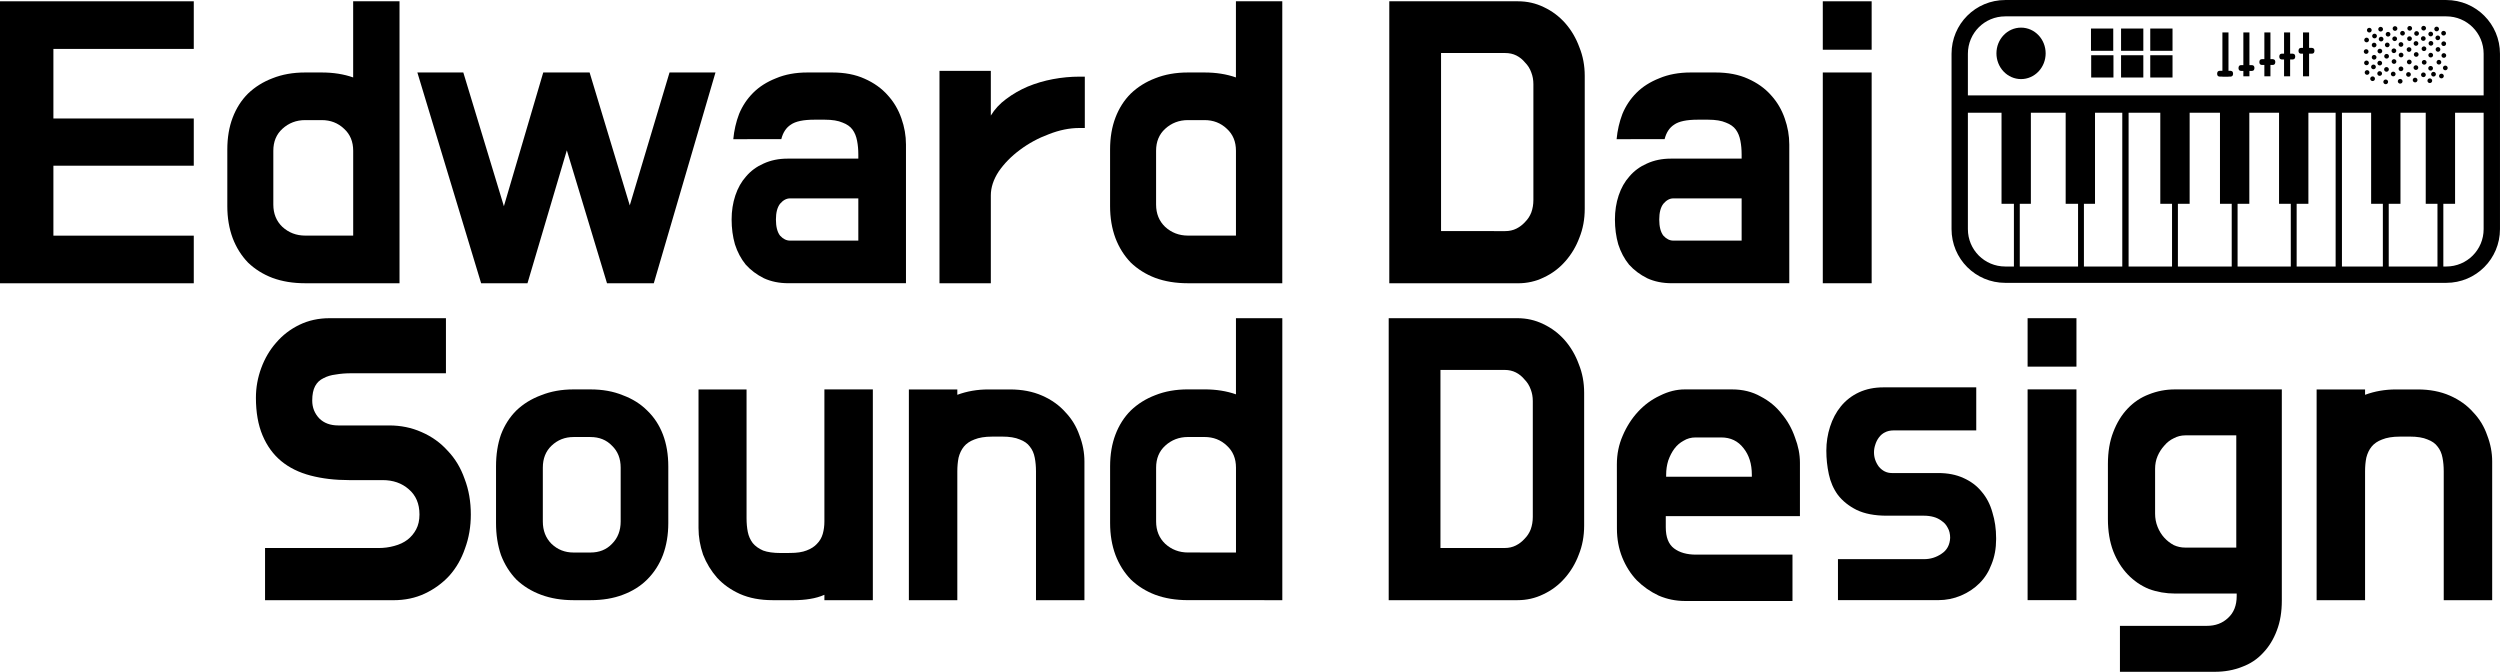
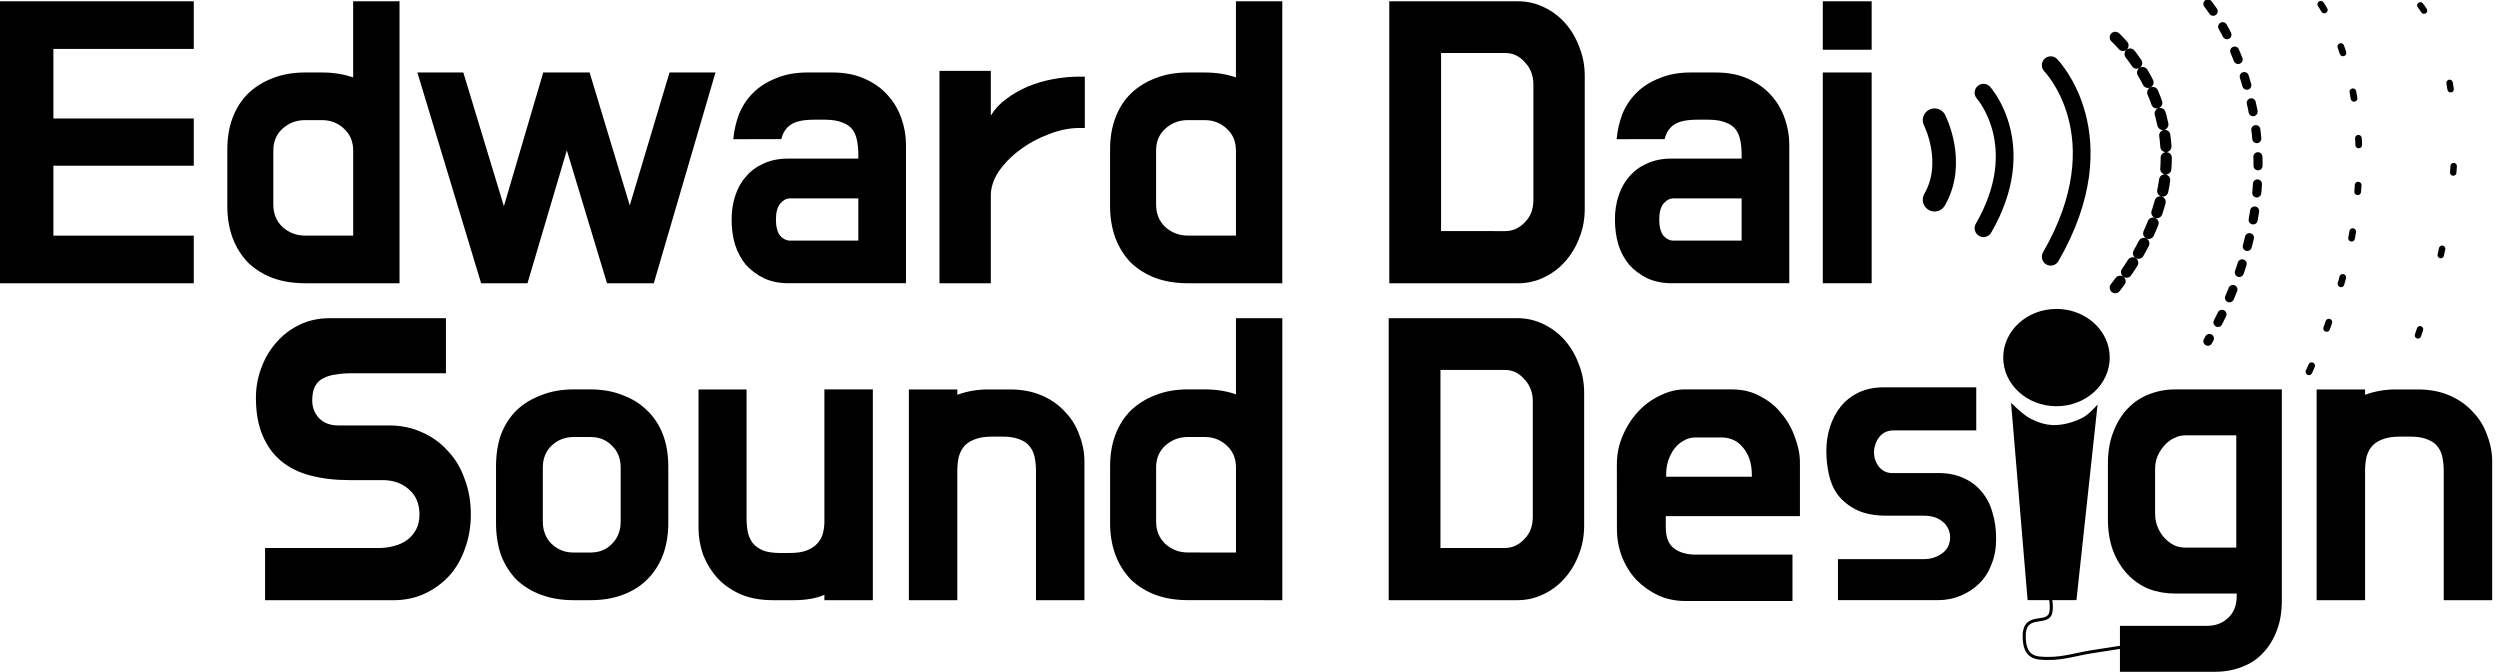
<svg xmlns="http://www.w3.org/2000/svg" width="85.201mm" height="22.895mm" viewBox="0 0 85.201 22.895" version="1.1" id="svg1">
  <defs id="defs1" />
  <g id="layer1" transform="translate(-63.30115,-85.53084)">
    <g id="g24" transform="translate(-1.731333)">
      <path style="font-size:14.111px;line-height:0.9;font-family:'Do Hyeon';-inkscape-font-specification:'Do Hyeon, Normal';stroke-width:0.2;stroke-linecap:square;stroke-linejoin:round" d="m 128.819,87.226 h -1.665 v -1.651 h 1.665 z" id="path24" />
      <path style="font-size:14.111px;line-height:0.9;font-family:'Do Hyeon';-inkscape-font-specification:'Do Hyeon, Normal';stroke-width:0.2;stroke-linecap:square;stroke-linejoin:round" d="m 128.819,95.184 h -1.665 v -7.183 h 1.665 z" id="path23" />
      <path style="font-size:14.111px;line-height:0.9;font-family:'Do Hyeon';-inkscape-font-specification:'Do Hyeon, Normal';stroke-width:0.2;stroke-linecap:square;stroke-linejoin:round" d="m 120.127,90.274 q 0.042,-0.452 0.198,-0.861 0.169,-0.409 0.48,-0.72 0.31,-0.31 0.776,-0.494 0.466,-0.198 1.072,-0.198 h 0.847 q 0.635,0 1.101,0.212 0.48,0.212 0.79,0.564 0.31,0.339 0.466,0.79 0.155,0.437 0.155,0.889 v 4.727 h -4.008 q -0.466,0 -0.833,-0.169 -0.367,-0.183 -0.621,-0.466 -0.24,-0.296 -0.367,-0.691 -0.113,-0.395 -0.113,-0.847 0,-0.437 0.127,-0.818 0.127,-0.381 0.367,-0.649 0.24,-0.282 0.593,-0.437 0.367,-0.169 0.818,-0.169 h 2.413 v -0.141 q 0,-0.254 -0.042,-0.466 -0.042,-0.226 -0.155,-0.381 -0.113,-0.155 -0.339,-0.24 -0.226,-0.099 -0.607,-0.099 h -0.353 q -0.564,0 -0.804,0.169 -0.24,0.155 -0.325,0.494 z m 1.453,2.738 q 0,0.367 0.141,0.55 0.155,0.169 0.339,0.169 h 2.328 v -1.439 h -2.328 q -0.183,0 -0.339,0.183 -0.141,0.183 -0.141,0.536 z" id="path22" />
      <path style="font-size:14.111px;line-height:0.9;font-family:'Do Hyeon';-inkscape-font-specification:'Do Hyeon, Normal';stroke-width:0.2;stroke-linecap:square;stroke-linejoin:round" d="m 112.38,85.575 h 4.389 q 0.466,0 0.875,0.198 0.423,0.198 0.734,0.55 0.31,0.353 0.48,0.818 0.183,0.452 0.183,0.974 v 4.53 q 0,0.536 -0.183,0.988 -0.169,0.452 -0.48,0.804 -0.31,0.353 -0.734,0.55 -0.409,0.198 -0.875,0.198 h -4.389 z m 3.951,7.832 q 0.212,0 0.381,-0.085 0.169,-0.085 0.296,-0.226 0.141,-0.141 0.212,-0.325 0.071,-0.198 0.071,-0.423 v -3.951 q 0,-0.212 -0.071,-0.395 -0.07,-0.198 -0.212,-0.339 -0.127,-0.155 -0.296,-0.24 -0.169,-0.085 -0.381,-0.085 h -2.187 v 6.068 z" id="path21" />
    </g>
    <path style="font-size:14.111px;line-height:0.9;font-family:'Do Hyeon';-inkscape-font-specification:'Do Hyeon, Normal';stroke-width:0.2;stroke-linecap:square;stroke-linejoin:round" d="m 103.786,95.184 q -0.621,0 -1.115,-0.183 -0.48,-0.183 -0.833,-0.522 -0.339,-0.353 -0.522,-0.833 -0.183,-0.494 -0.183,-1.087 v -1.933 q 0,-0.607 0.183,-1.087 0.183,-0.48 0.522,-0.818 0.353,-0.339 0.833,-0.522 0.494,-0.198 1.115,-0.198 h 0.564 q 0.593,0 1.072,0.169 v -2.596 h 1.58 v 9.61 z m 1.637,-1.623 v -2.893 q 0,-0.466 -0.31,-0.748 -0.31,-0.296 -0.762,-0.296 h -0.564 q -0.452,0 -0.776,0.296 -0.31,0.282 -0.31,0.748 v 1.834 q 0,0.466 0.31,0.762 0.325,0.296 0.776,0.296 z" id="path20" />
    <path style="font-size:14.111px;line-height:0.9;font-family:'Do Hyeon';-inkscape-font-specification:'Do Hyeon, Normal';stroke-width:0.2;stroke-linecap:square;stroke-linejoin:round" d="m 97.069,89.469 q 0.198,-0.325 0.522,-0.564 0.339,-0.254 0.734,-0.423 0.409,-0.169 0.861,-0.254 0.452,-0.085 0.903,-0.085 h 0.183 v 1.75 h -0.183 q -0.508,0 -1.044,0.212 -0.536,0.198 -0.988,0.536 -0.437,0.325 -0.72,0.734 -0.268,0.409 -0.268,0.818 v 2.992 h -1.75 v -7.239 h 1.75 z" id="path19" />
    <path style="font-size:14.111px;line-height:0.9;font-family:'Do Hyeon';-inkscape-font-specification:'Do Hyeon, Normal';stroke-width:0.2;stroke-linecap:square;stroke-linejoin:round" d="m 88.292,90.274 q 0.042,-0.452 0.198,-0.861 0.169,-0.409 0.48,-0.72 0.31,-0.31 0.776,-0.494 0.466,-0.198 1.072,-0.198 h 0.847 q 0.635,0 1.101,0.212 0.48,0.212 0.79,0.564 0.31,0.339 0.466,0.79 0.155,0.437 0.155,0.889 v 4.727 H 90.169 q -0.466,0 -0.833,-0.169 -0.367,-0.183 -0.621,-0.466 -0.24,-0.296 -0.367,-0.691 -0.113,-0.395 -0.113,-0.847 0,-0.437 0.127,-0.818 0.127,-0.381 0.367,-0.649 0.24,-0.282 0.593,-0.437 0.367,-0.169 0.818,-0.169 h 2.413 v -0.141 q 0,-0.254 -0.042,-0.466 -0.042,-0.226 -0.155,-0.381 -0.113,-0.155 -0.339,-0.24 -0.226,-0.099 -0.607,-0.099 h -0.353 q -0.564,0 -0.804,0.169 -0.24,0.155 -0.325,0.494 z m 1.453,2.738 q 0,0.367 0.141,0.55 0.155,0.169 0.339,0.169 h 2.328 v -1.439 h -2.328 q -0.183,0 -0.339,0.183 -0.141,0.183 -0.141,0.536 z" id="path18" />
    <path style="font-size:14.111px;line-height:0.9;font-family:'Do Hyeon';-inkscape-font-specification:'Do Hyeon, Normal';stroke-width:0.2;stroke-linecap:square;stroke-linejoin:round" d="m 85.583,95.184 h -1.595 l -1.369,-4.53 -1.341,4.53 H 79.698 l -2.173,-7.183 h 1.566 l 1.383,4.558 1.341,-4.558 h 1.58 l 1.369,4.53 1.355,-4.53 h 1.566 z" id="path17" />
    <path style="font-size:14.111px;line-height:0.9;font-family:'Do Hyeon';-inkscape-font-specification:'Do Hyeon, Normal';stroke-width:0.2;stroke-linecap:square;stroke-linejoin:round" d="m 73.701,95.184 q -0.621,0 -1.115,-0.183 -0.48,-0.183 -0.833,-0.522 -0.339,-0.353 -0.522,-0.833 -0.183,-0.494 -0.183,-1.087 v -1.933 q 0,-0.607 0.183,-1.087 0.183,-0.48 0.522,-0.818 0.353,-0.339 0.833,-0.522 0.494,-0.198 1.115,-0.198 h 0.564 q 0.593,0 1.072,0.169 v -2.596 h 1.58 v 9.61 z m 1.637,-1.623 v -2.893 q 0,-0.466 -0.31,-0.748 -0.31,-0.296 -0.762,-0.296 h -0.564 q -0.452,0 -0.776,0.296 -0.31,0.282 -0.31,0.748 v 1.834 q 0,0.466 0.31,0.762 0.325,0.296 0.776,0.296 z" id="path16" />
    <path style="font-size:14.111px;line-height:0.9;font-family:'Do Hyeon';-inkscape-font-specification:'Do Hyeon, Normal';stroke-width:0.2;stroke-linecap:square;stroke-linejoin:round" d="m 65.121,93.562 h 4.784 v 1.623 h -6.604 v -9.61 h 6.604 v 1.623 H 65.121 v 2.371 h 4.784 v 1.609 H 65.121 Z" id="text1" />
    <g id="g35" transform="translate(-1.751437)">
      <path style="font-size:14.111px;line-height:0.9;font-family:'Do Hyeon';-inkscape-font-specification:'Do Hyeon, Normal';stroke-width:0.2;stroke-linecap:square;stroke-linejoin:round" d="m 146.84,100.411 q -0.367,0 -0.607,0.099 -0.226,0.085 -0.353,0.24 -0.127,0.155 -0.183,0.381 -0.042,0.212 -0.042,0.466 v 4.389 h -1.651 v -7.183 h 1.651 v 0.183 q 0.494,-0.183 1.058,-0.183 h 0.734 q 0.621,0 1.101,0.212 0.48,0.212 0.79,0.564 0.325,0.339 0.48,0.79 0.169,0.437 0.169,0.889 v 4.727 h -1.651 v -4.389 q 0,-0.254 -0.042,-0.466 -0.042,-0.226 -0.169,-0.381 -0.113,-0.155 -0.339,-0.24 -0.226,-0.099 -0.607,-0.099 z" id="path35" />
      <path style="font-size:14.111px;line-height:0.9;font-family:'Do Hyeon';-inkscape-font-specification:'Do Hyeon, Normal';stroke-width:0.2;stroke-linecap:square;stroke-linejoin:round" d="m 142.818,98.802 v 7.197 q 0,0.579 -0.169,1.016 -0.169,0.452 -0.466,0.762 -0.296,0.325 -0.72,0.48 -0.423,0.169 -0.931,0.169 h -3.231 v -1.566 h 2.963 q 0.437,0 0.72,-0.268 0.296,-0.268 0.296,-0.748 v -0.085 h -2.103 q -0.466,0 -0.889,-0.155 -0.409,-0.169 -0.72,-0.494 -0.31,-0.325 -0.494,-0.79 -0.183,-0.48 -0.183,-1.101 v -1.877 q 0,-0.621 0.183,-1.087 0.183,-0.48 0.494,-0.804 0.31,-0.325 0.72,-0.48 0.423,-0.169 0.889,-0.169 z m -1.552,1.566 h -1.736 q -0.212,0 -0.395,0.099 -0.183,0.085 -0.325,0.254 -0.141,0.155 -0.226,0.353 -0.085,0.198 -0.085,0.437 v 1.524 q 0,0.24 0.085,0.452 0.085,0.212 0.226,0.367 0.141,0.155 0.325,0.254 0.183,0.085 0.395,0.085 h 1.736 z" id="path34" />
-       <path style="font-size:14.111px;line-height:0.9;font-family:'Do Hyeon';-inkscape-font-specification:'Do Hyeon, Normal';stroke-width:0.2;stroke-linecap:square;stroke-linejoin:round" d="m 135.819,98.026 h -1.665 V 96.375 h 1.665 z" id="path33" />
-       <path style="font-size:14.111px;line-height:0.9;font-family:'Do Hyeon';-inkscape-font-specification:'Do Hyeon, Normal';stroke-width:0.2;stroke-linecap:square;stroke-linejoin:round" d="m 135.819,105.984 h -1.665 v -7.183 h 1.665 z" id="path32" />
+       <path style="font-size:14.111px;line-height:0.9;font-family:'Do Hyeon';-inkscape-font-specification:'Do Hyeon, Normal';stroke-width:0.186;stroke-linecap:square;stroke-linejoin:round" d="m 135.819,105.984 h -1.665 l -0.564,-6.727 c 0,0 0.401,0.409 0.663,0.542 0.246,0.124 0.504,0.218 0.816,0.219 0.313,2.7e-4 0.686,-0.106 0.976,-0.26 0.202,-0.107 0.494,-0.441 0.494,-0.441 z" id="path32" />
      <path style="font-size:14.111px;line-height:0.9;font-family:'Do Hyeon';-inkscape-font-specification:'Do Hyeon, Normal';stroke-width:0.2;stroke-linecap:square;stroke-linejoin:round" d="m 132.404,100.199 h -2.808 q -0.183,0 -0.31,0.07 -0.113,0.056 -0.198,0.169 -0.085,0.113 -0.127,0.254 -0.042,0.127 -0.042,0.254 0,0.268 0.169,0.494 0.183,0.212 0.437,0.212 h 1.58 q 0.494,0 0.861,0.169 0.381,0.169 0.621,0.466 0.254,0.296 0.367,0.706 0.127,0.409 0.127,0.875 v 0.042 q 0,0.466 -0.155,0.847 -0.141,0.381 -0.409,0.649 -0.268,0.268 -0.635,0.423 -0.367,0.155 -0.776,0.155 h -3.415 v -1.397 h 2.935 q 0.325,0 0.593,-0.183 0.282,-0.183 0.296,-0.55 v 0.014 q 0,-0.212 -0.085,-0.353 -0.071,-0.141 -0.198,-0.226 -0.127,-0.099 -0.282,-0.141 -0.155,-0.042 -0.325,-0.042 h -1.27 q -0.621,0 -1.03,-0.198 -0.395,-0.198 -0.635,-0.508 -0.226,-0.31 -0.31,-0.706 -0.085,-0.395 -0.085,-0.804 0,-0.423 0.127,-0.818 0.127,-0.395 0.367,-0.691 0.254,-0.31 0.621,-0.48 0.367,-0.169 0.833,-0.169 h 3.161 z" id="path31" />
      <path style="font-size:14.111px;line-height:0.9;font-family:'Do Hyeon';-inkscape-font-specification:'Do Hyeon, Normal';stroke-width:0.2;stroke-linecap:square;stroke-linejoin:round" d="m 120.156,101.356 q 0,-0.522 0.198,-0.974 0.198,-0.466 0.522,-0.818 0.325,-0.353 0.748,-0.55 0.423,-0.212 0.847,-0.212 h 1.609 q 0.55,0 0.974,0.24 0.437,0.226 0.72,0.593 0.296,0.353 0.452,0.804 0.169,0.437 0.169,0.861 v 1.82 h -4.572 v 0.381 q 0,0.508 0.282,0.72 0.282,0.212 0.748,0.212 h 3.288 v 1.58 h -3.655 q -0.48,0 -0.903,-0.183 -0.423,-0.198 -0.748,-0.522 -0.31,-0.325 -0.494,-0.776 -0.183,-0.452 -0.183,-0.988 z m 1.679,0.423 h 2.921 v -0.07 q 0,-0.55 -0.282,-0.903 -0.282,-0.367 -0.762,-0.367 h -0.875 q -0.226,0 -0.409,0.113 -0.183,0.099 -0.31,0.268 -0.127,0.169 -0.212,0.409 -0.07,0.226 -0.07,0.48 z" id="path30" />
      <path style="font-size:14.111px;line-height:0.9;font-family:'Do Hyeon';-inkscape-font-specification:'Do Hyeon, Normal';stroke-width:0.2;stroke-linecap:square;stroke-linejoin:round" d="m 112.38,96.375 h 4.389 q 0.466,0 0.875,0.198 0.423,0.198 0.734,0.55 0.31,0.353 0.48,0.818 0.183,0.452 0.183,0.974 v 4.53 q 0,0.536 -0.183,0.988 -0.169,0.452 -0.48,0.804 -0.31,0.353 -0.734,0.55 -0.409,0.198 -0.875,0.198 h -4.389 z m 3.951,7.832 q 0.212,0 0.381,-0.085 0.169,-0.085 0.296,-0.226 0.141,-0.141 0.212,-0.325 0.071,-0.198 0.071,-0.423 v -3.951 q 0,-0.212 -0.071,-0.395 -0.071,-0.198 -0.212,-0.339 -0.127,-0.155 -0.296,-0.24 -0.169,-0.085 -0.381,-0.085 h -2.187 v 6.068 z" id="path29" />
+       <ellipse style="fill:#000000;fill-opacity:1;stroke:none;stroke-width:0.152;stroke-linecap:round" id="path6" cx="135.138" cy="97.717" rx="1.815" ry="1.658" />
+       <path style="fill:none;fill-opacity:1;stroke:#000000;stroke-width:0.105;stroke-linecap:round;stroke-opacity:1" d="m 134.922,105.834 c 0,0 0.09,0.446 0,0.638 -0.163,0.347 -0.884,-0.049 -0.884,0.737 0,0.786 0.444,0.757 0.835,0.761 0.497,0.006 0.982,-0.152 1.472,-0.228 0.352,-0.055 1.056,-0.164 1.056,-0.164" id="path7" />
+       <path style="fill:none;fill-opacity:1;stroke:#000000;stroke-width:0.805;stroke-linecap:round;stroke-dasharray:none;stroke-opacity:1" d="m 130.984,89.628 c 0,0 0.736,1.433 0,2.708" id="path8" />
+       <path style="fill:none;fill-opacity:1;stroke:#000000;stroke-width:0.605;stroke-linecap:round;stroke-dasharray:none;stroke-opacity:1" d="m 132.651,88.69 c 0,0 1.624,1.805 0,4.618" id="path9" />
+       <path style="fill:none;fill-opacity:1;stroke:#000000;stroke-width:0.605;stroke-linecap:round;stroke-dasharray:none;stroke-opacity:1" d="m 134.942,87.753 c 0,0 2.375,2.413 0,6.527" id="path10" />
+       <path style="fill:none;fill-opacity:1;stroke:#000000;stroke-width:0.381;stroke-linecap:round;stroke-dasharray:0.381,0.381;stroke-opacity:1;stroke-dashoffset:0" d="m 137.142,86.804 c 0,0 3.909,3.499 0,8.53" id="path11" />
+       <path style="fill:none;fill-opacity:1;stroke:#000000;stroke-width:0.309;stroke-linecap:round;stroke-dasharray:0.309,0.618;stroke-opacity:1;stroke-dashoffset:0" d="m 140.298,85.664 c 0,0 3.848,4.716 0,11.497" id="path12" />
+       <path style="fill:none;fill-opacity:1;stroke:#000000;stroke-width:0.228;stroke-linecap:round;stroke-dasharray:0.228, 1.369;stroke-dashoffset:0;stroke-opacity:1" d="m 144.146,85.677 c 0,0 3.264,4.625 -0.54,12.828" id="path13" />
+       <path style="fill:none;fill-opacity:1;stroke:#000000;stroke-width:0.219;stroke-linecap:round;stroke-dasharray:0.219,2.628;stroke-dashoffset:0;stroke-opacity:1" d="m 147.539,85.714 c 0,0 3.484,4.129 -1.62,15.042" id="path14" />
    </g>
    <path style="font-size:14.111px;line-height:0.9;font-family:'Do Hyeon';-inkscape-font-specification:'Do Hyeon, Normal';stroke-width:0.2;stroke-linecap:square;stroke-linejoin:round" d="m 103.787,105.984 q -0.621,0 -1.115,-0.183 -0.48,-0.183 -0.833,-0.522 -0.339,-0.353 -0.522,-0.833 -0.183,-0.494 -0.183,-1.087 v -1.933 q 0,-0.607 0.183,-1.087 0.183,-0.48 0.522,-0.818 0.353,-0.339 0.833,-0.522 0.494,-0.198 1.115,-0.198 h 0.564 q 0.593,0 1.072,0.169 V 96.375 h 1.58 v 9.61 z m 1.637,-1.623 v -2.893 q 0,-0.466 -0.31,-0.748 -0.31,-0.296 -0.762,-0.296 h -0.564 q -0.452,0 -0.776,0.296 -0.31,0.282 -0.31,0.748 v 1.834 q 0,0.466 0.31,0.762 0.325,0.296 0.776,0.296 z" id="path28" />
    <path style="font-size:14.111px;line-height:0.9;font-family:'Do Hyeon';-inkscape-font-specification:'Do Hyeon, Normal';stroke-width:0.2;stroke-linecap:square;stroke-linejoin:round" d="m 97.112,100.411 q -0.367,0 -0.607,0.099 -0.226,0.085 -0.353,0.24 -0.127,0.155 -0.183,0.381 -0.042,0.212 -0.042,0.466 v 4.389 h -1.651 v -7.183 h 1.651 v 0.183 q 0.494,-0.183 1.058,-0.183 h 0.734 q 0.621,0 1.101,0.212 0.48,0.212 0.79,0.564 0.325,0.339 0.48,0.79 0.169,0.437 0.169,0.889 v 4.727 h -1.651 v -4.389 q 0,-0.254 -0.042,-0.466 -0.042,-0.226 -0.169,-0.381 -0.113,-0.155 -0.339,-0.24 -0.226,-0.099 -0.607,-0.099 z" id="path27" />
    <path style="font-size:14.111px;line-height:0.9;font-family:'Do Hyeon';-inkscape-font-specification:'Do Hyeon, Normal';stroke-width:0.2;stroke-linecap:square;stroke-linejoin:round" d="m 90.226,104.376 q 0.353,0 0.564,-0.085 0.226,-0.085 0.353,-0.226 0.141,-0.141 0.198,-0.339 0.056,-0.198 0.056,-0.423 v -4.501 h 1.651 v 7.183 h -1.651 v -0.183 q -0.226,0.099 -0.494,0.141 -0.254,0.042 -0.55,0.042 h -0.72 q -0.635,0 -1.115,-0.212 -0.466,-0.212 -0.776,-0.55 -0.31,-0.353 -0.48,-0.79 -0.155,-0.452 -0.155,-0.903 v -4.727 h 1.637 v 4.389 q 0,0.254 0.042,0.466 0.042,0.212 0.169,0.381 0.127,0.155 0.353,0.254 0.226,0.085 0.607,0.085 z" id="path26" />
    <path style="font-size:14.111px;line-height:0.9;font-family:'Do Hyeon';-inkscape-font-specification:'Do Hyeon, Normal';stroke-width:0.2;stroke-linecap:square;stroke-linejoin:round" d="m 83.424,98.802 q 0.621,0 1.101,0.198 0.494,0.183 0.833,0.522 0.353,0.339 0.536,0.818 0.183,0.48 0.183,1.087 v 1.933 q 0,0.593 -0.183,1.087 -0.183,0.48 -0.536,0.833 -0.339,0.339 -0.833,0.522 -0.48,0.183 -1.101,0.183 h -0.579 q -0.607,0 -1.101,-0.183 -0.494,-0.183 -0.847,-0.522 -0.339,-0.353 -0.522,-0.833 -0.169,-0.494 -0.169,-1.087 v -1.933 q 0,-0.607 0.169,-1.087 0.183,-0.48 0.522,-0.818 0.353,-0.339 0.847,-0.522 0.494,-0.198 1.101,-0.198 z m -0.579,1.623 q -0.437,0 -0.748,0.296 -0.296,0.282 -0.296,0.748 v 1.834 q 0,0.466 0.296,0.762 0.31,0.296 0.748,0.296 h 0.579 q 0.452,0 0.734,-0.296 0.296,-0.296 0.296,-0.762 v -1.834 q 0,-0.466 -0.296,-0.748 -0.282,-0.296 -0.734,-0.296 z" id="path25" />
    <path style="font-size:14.111px;line-height:0.9;font-family:'Do Hyeon';-inkscape-font-specification:'Do Hyeon, Normal';stroke-width:0.2;stroke-linecap:square;stroke-linejoin:round" d="m 76.566,100.03 q 0.593,0 1.101,0.226 0.522,0.226 0.889,0.635 0.381,0.395 0.579,0.96 0.212,0.55 0.212,1.214 0,0.621 -0.198,1.157 -0.183,0.536 -0.536,0.931 -0.353,0.381 -0.833,0.607 -0.48,0.226 -1.072,0.226 h -4.374 v -1.778 h 3.866 q 0.282,0 0.536,-0.071 0.268,-0.071 0.452,-0.212 0.183,-0.141 0.296,-0.353 0.113,-0.212 0.113,-0.508 0,-0.55 -0.367,-0.861 -0.353,-0.31 -0.889,-0.31 H 75.198 q -0.72,0 -1.312,-0.155 -0.593,-0.155 -1.002,-0.494 -0.409,-0.339 -0.635,-0.875 -0.226,-0.536 -0.226,-1.284 0,-0.522 0.183,-1.016 0.183,-0.494 0.508,-0.861 0.325,-0.381 0.79,-0.607 0.466,-0.226 1.03,-0.226 h 3.965 v 1.877 h -3.231 q -0.282,0 -0.522,0.042 -0.24,0.028 -0.423,0.127 -0.183,0.085 -0.282,0.268 -0.099,0.183 -0.099,0.494 0,0.353 0.24,0.607 0.24,0.24 0.649,0.24 z" id="text2" />
-     <path id="rect35" style="fill:none;stroke:#000000;stroke-width:0.557;stroke-linecap:square;stroke-linejoin:round" d="m 131.642,85.81 h 15.028 c 0.861,0 1.553,0.693 1.553,1.553 v 5.976 c 0,0.861 -0.693,1.553 -1.553,1.553 h -15.028 c -0.861,0 -1.553,-0.693 -1.553,-1.553 v -5.976 c 0,-0.861 0.693,-1.553 1.553,-1.553 z" />
-     <path style="fill:none;stroke:#000000;stroke-width:0.59;stroke-linecap:square;stroke-linejoin:round;stroke-dasharray:none;stroke-opacity:1" d="M 130.365,89.077 H 148.008" id="path36" />
-     <path style="fill:none;stroke:#000000;stroke-width:1;stroke-linecap:square;stroke-linejoin:round;stroke-dasharray:none;stroke-opacity:1" d="m 132.014,89.553 v 2.424" id="path37" />
-     <path style="fill:none;stroke:#000000;stroke-width:1;stroke-linecap:square;stroke-linejoin:round;stroke-dasharray:none;stroke-opacity:1" d="m 134.2,89.553 v 2.424" id="path38" />
-     <path style="fill:none;stroke:#000000;stroke-width:1;stroke-linecap:square;stroke-linejoin:round;stroke-dasharray:none;stroke-opacity:1" d="m 137.425,89.553 v 2.424" id="path39" />
-     <path style="fill:none;stroke:#000000;stroke-width:1;stroke-linecap:square;stroke-linejoin:round;stroke-dasharray:none;stroke-opacity:1" d="m 139.459,89.553 v 2.424" id="path40" />
-     <path style="fill:none;stroke:#000000;stroke-width:1;stroke-linecap:square;stroke-linejoin:round;stroke-dasharray:none;stroke-opacity:1" d="m 141.472,89.553 v 2.424" id="path41" />
-     <path style="fill:none;stroke:#000000;stroke-width:1;stroke-linecap:square;stroke-linejoin:round;stroke-dasharray:none;stroke-opacity:1" d="m 144.61,89.553 v 2.424" id="path42" />
-     <path style="fill:none;stroke:#000000;stroke-width:1;stroke-linecap:square;stroke-linejoin:round;stroke-dasharray:none;stroke-opacity:1" d="m 146.471,89.553 v 2.424" id="path43" />
-     <path style="fill:none;stroke:#000000;stroke-width:0.2;stroke-linecap:square;stroke-linejoin:round;stroke-dasharray:none;stroke-opacity:1" d="m 132.036,92.475 v 2.143" id="path44" />
-     <path style="fill:none;stroke:#000000;stroke-width:0.2;stroke-linecap:square;stroke-linejoin:round;stroke-dasharray:none;stroke-opacity:1" d="m 134.222,92.475 v 2.143" id="path45" />
-     <path style="fill:none;stroke:#000000;stroke-width:0.2;stroke-linecap:square;stroke-linejoin:round;stroke-dasharray:none;stroke-opacity:1" d="m 137.425,92.475 v 2.143" id="path46" />
-     <path style="fill:none;stroke:#000000;stroke-width:0.2;stroke-linecap:square;stroke-linejoin:round;stroke-dasharray:none;stroke-opacity:1" d="m 139.459,92.475 v 2.143" id="path47" />
-     <path style="fill:none;stroke:#000000;stroke-width:0.2;stroke-linecap:square;stroke-linejoin:round;stroke-dasharray:none;stroke-opacity:1" d="m 141.472,92.475 v 2.143" id="path48" />
-     <path style="fill:none;stroke:#000000;stroke-width:0.2;stroke-linecap:square;stroke-linejoin:round;stroke-dasharray:none;stroke-opacity:1" d="m 144.61,92.475 v 2.143" id="path49" />
-     <path style="fill:none;stroke:#000000;stroke-width:0.2;stroke-linecap:square;stroke-linejoin:round;stroke-dasharray:none;stroke-opacity:1" d="m 146.471,92.475 v 2.143" id="path50" />
-     <path style="fill:none;stroke:#000000;stroke-width:0.215;stroke-linecap:square;stroke-linejoin:round;stroke-dasharray:none;stroke-opacity:1" d="m 143.008,89.289 v 5.399" id="path51" />
-     <path style="fill:none;stroke:#000000;stroke-width:0.215;stroke-linecap:square;stroke-linejoin:round;stroke-dasharray:none;stroke-opacity:1" d="m 135.737,89.289 v 5.399" id="path52" />
  </g>
-   <path id="path75" style="stroke:#000000;stroke-width:0.407;stroke-linecap:square;stroke-linejoin:bevel" d="M 69.513,1.818 A 0.635,0.673 0 0 1 68.878,2.492 0.635,0.673 0 0 1 68.243,1.818 0.635,0.673 0 0 1 68.878,1.145 0.635,0.673 0 0 1 69.513,1.818 Z" />
-   <path id="rect75" style="stroke:#000000;stroke-width:0.433;stroke-linecap:square" d="m 71.478,1.189 h 0.326 V 1.515 h -0.326 z" />
-   <path id="rect80" style="stroke:#000000;stroke-width:0.433;stroke-linecap:square" d="m 72.503,1.189 h 0.326 V 1.515 h -0.326 z" />
-   <path id="rect81" style="stroke:#000000;stroke-width:0.433;stroke-linecap:square" d="m 73.498,1.189 h 0.326 V 1.515 h -0.326 z" />
-   <path id="rect82" style="stroke:#000000;stroke-width:0.433;stroke-linecap:square" d="m 73.498,2.099 h 0.326 v 0.326 h -0.326 z" />
-   <path id="rect83" style="stroke:#000000;stroke-width:0.433;stroke-linecap:square" d="m 72.503,2.099 h 0.326 v 0.326 h -0.326 z" />
-   <path id="rect84" style="stroke:#000000;stroke-width:0.433;stroke-linecap:square" d="m 71.485,2.099 h 0.326 v 0.326 h -0.326 z" />
-   <path style="fill:#000000;fill-opacity:1;stroke:#000000;stroke-width:0.207;stroke-linecap:square;stroke-linejoin:miter;stroke-dasharray:none;stroke-opacity:1" d="m 75.844,1.209 v 1.288" id="path84" />
-   <path style="fill:#000000;fill-opacity:1;stroke:#000000;stroke-width:0.207;stroke-linecap:square;stroke-linejoin:miter;stroke-dasharray:none;stroke-opacity:1" d="m 76.558,1.209 v 1.288" id="path85" />
-   <path style="fill:#000000;fill-opacity:1;stroke:#000000;stroke-width:0.207;stroke-linecap:square;stroke-linejoin:miter;stroke-dasharray:none;stroke-opacity:1" d="m 77.274,1.209 v 1.288" id="path86" />
-   <path style="fill:#000000;fill-opacity:1;stroke:#000000;stroke-width:0.207;stroke-linecap:square;stroke-linejoin:miter;stroke-dasharray:none;stroke-opacity:1" d="m 77.945,1.209 v 1.288" id="path87" />
-   <path style="fill:#000000;fill-opacity:1;stroke:#000000;stroke-width:0.207;stroke-linecap:square;stroke-linejoin:miter;stroke-dasharray:none;stroke-opacity:1" d="m 78.591,1.209 v 1.288" id="path88" />
-   <path id="rect88" style="stroke:#000000;stroke-width:0.114;stroke-linecap:square" d="m 75.641,2.47 h 0.383 c 0.012,0 0.022,0.01 0.022,0.022 v 0.04 c 0,0.012 -0.01,0.022 -0.022,0.022 h -0.383 c -0.012,0 -0.022,-0.01 -0.022,-0.022 v -0.04 c 0,-0.012 0.01,-0.022 0.022,-0.022 z" />
-   <path id="rect89" style="stroke:#000000;stroke-width:0.114;stroke-linecap:square" d="m 76.369,2.276 h 0.383 c 0.012,0 0.022,0.01 0.022,0.022 v 0.04 c 0,0.012 -0.01,0.022 -0.022,0.022 h -0.383 c -0.012,0 -0.022,-0.01 -0.022,-0.022 v -0.04 c 0,-0.012 0.01,-0.022 0.022,-0.022 z" />
-   <path id="rect90" style="stroke:#000000;stroke-width:0.114;stroke-linecap:square" d="m 77.08,2.073 h 0.383 c 0.012,0 0.022,0.01 0.022,0.022 v 0.04 c 0,0.012 -0.01,0.022 -0.022,0.022 h -0.383 c -0.012,0 -0.022,-0.01 -0.022,-0.022 v -0.04 c 0,-0.012 0.01,-0.022 0.022,-0.022 z" />
-   <path id="rect91" style="stroke:#000000;stroke-width:0.114;stroke-linecap:square" d="m 77.759,1.886 h 0.383 c 0.012,0 0.022,0.01 0.022,0.022 v 0.04 c 0,0.012 -0.01,0.022 -0.022,0.022 h -0.383 c -0.012,0 -0.022,-0.01 -0.022,-0.022 v -0.04 c 0,-0.012 0.01,-0.022 0.022,-0.022 z" />
-   <path id="rect92" style="stroke:#000000;stroke-width:0.114;stroke-linecap:square" d="m 78.414,1.689 h 0.383 c 0.012,0 0.022,0.01 0.022,0.022 v 0.04 c 0,0.012 -0.01,0.022 -0.022,0.022 H 78.414 c -0.012,0 -0.022,-0.01 -0.022,-0.022 v -0.04 c 0,-0.012 0.01,-0.022 0.022,-0.022 z" />
-   <path id="path92" style="stroke-width:0.379;stroke-linecap:square" d="m 80.828,1.028 a 0.081,0.08 0 0 1 -0.081,0.08 0.081,0.08 0 0 1 -0.081,-0.08 0.081,0.08 0 0 1 0.081,-0.08 0.081,0.08 0 0 1 0.081,0.08 z" />
-   <path id="ellipse92" style="stroke-width:0.379;stroke-linecap:square" d="m 81.214,0.995 a 0.081,0.08 0 0 1 -0.081,0.08 0.081,0.08 0 0 1 -0.081,-0.08 0.081,0.08 0 0 1 0.081,-0.08 0.081,0.08 0 0 1 0.081,0.08 z" />
-   <path id="ellipse93" style="stroke-width:0.379;stroke-linecap:square" d="m 81.23,1.332 a 0.081,0.08 0 0 1 -0.081,0.08 0.081,0.08 0 0 1 -0.081,-0.08 0.081,0.08 0 0 1 0.081,-0.08 0.081,0.08 0 0 1 0.081,0.08 z" />
-   <path id="ellipse94" style="stroke-width:0.379;stroke-linecap:square" d="m 81.006,1.228 a 0.081,0.08 0 0 1 -0.081,0.08 0.081,0.08 0 0 1 -0.081,-0.08 0.081,0.08 0 0 1 0.081,-0.08 0.081,0.08 0 0 1 0.081,0.08 z" />
-   <path id="ellipse95" style="stroke-width:0.379;stroke-linecap:square" d="m 81.467,1.167 a 0.081,0.08 0 0 1 -0.081,0.08 0.081,0.08 0 0 1 -0.081,-0.08 0.081,0.08 0 0 1 0.081,-0.08 0.081,0.08 0 0 1 0.081,0.08 z" />
-   <path id="ellipse96" style="stroke-width:0.379;stroke-linecap:square" d="m 81.417,1.917 a 0.081,0.08 0 0 1 -0.081,0.08 0.081,0.08 0 0 1 -0.081,-0.08 0.081,0.08 0 0 1 0.081,-0.08 0.081,0.08 0 0 1 0.081,0.08 z" />
-   <path id="ellipse97" style="stroke-width:0.379;stroke-linecap:square" d="m 81.704,0.972 a 0.081,0.08 0 0 1 -0.081,0.08 0.081,0.08 0 0 1 -0.081,-0.08 0.081,0.08 0 0 1 0.081,-0.08 0.081,0.08 0 0 1 0.081,0.08 z" />
-   <path id="ellipse98" style="stroke-width:0.379;stroke-linecap:square" d="m 81.693,1.321 a 0.081,0.08 0 0 1 -0.081,0.08 0.081,0.08 0 0 1 -0.081,-0.08 0.081,0.08 0 0 1 0.081,-0.08 0.081,0.08 0 0 1 0.081,0.08 z" />
-   <path id="ellipse99" style="stroke-width:0.379;stroke-linecap:square" d="m 81.96,1.133 a 0.081,0.08 0 0 1 -0.081,0.08 0.081,0.08 0 0 1 -0.081,-0.08 0.081,0.08 0 0 1 0.081,-0.08 0.081,0.08 0 0 1 0.081,0.08 z" />
-   <path id="ellipse100" style="stroke-width:0.379;stroke-linecap:square" d="m 81.666,1.73 a 0.081,0.08 0 0 1 -0.081,0.08 0.081,0.08 0 0 1 -0.081,-0.08 0.081,0.08 0 0 1 0.081,-0.08 0.081,0.08 0 0 1 0.081,0.08 z" />
-   <path id="ellipse101" style="stroke-width:0.379;stroke-linecap:square" d="m 82.198,1.317 a 0.081,0.08 0 0 1 -0.081,0.08 0.081,0.08 0 0 1 -0.081,-0.08 0.081,0.08 0 0 1 0.081,-0.08 0.081,0.08 0 0 1 0.081,0.08 z" />
-   <path id="ellipse102" style="stroke-width:0.379;stroke-linecap:square" d="m 82.205,0.965 a 0.081,0.08 0 0 1 -0.081,0.08 0.081,0.08 0 0 1 -0.081,-0.08 0.081,0.08 0 0 1 0.081,-0.08 0.081,0.08 0 0 1 0.081,0.08 z" />
-   <path id="ellipse103" style="stroke-width:0.379;stroke-linecap:square" d="m 80.736,1.363 a 0.081,0.08 0 0 1 -0.081,0.08 0.081,0.08 0 0 1 -0.081,-0.08 0.081,0.08 0 0 1 0.081,-0.08 0.081,0.08 0 0 1 0.081,0.08 z" />
-   <path id="ellipse104" style="stroke-width:0.379;stroke-linecap:square" d="m 80.992,1.535 a 0.081,0.08 0 0 1 -0.081,0.08 0.081,0.08 0 0 1 -0.081,-0.08 0.081,0.08 0 0 1 0.081,-0.08 0.081,0.08 0 0 1 0.081,0.08 z" />
-   <path id="ellipse105" style="stroke-width:0.379;stroke-linecap:square" d="m 81.188,1.741 a 0.081,0.08 0 0 1 -0.081,0.08 0.081,0.08 0 0 1 -0.081,-0.08 0.081,0.08 0 0 1 0.081,-0.08 0.081,0.08 0 0 1 0.081,0.08 z" />
-   <path id="ellipse106" style="stroke-width:0.379;stroke-linecap:square" d="m 80.721,1.757 a 0.081,0.08 0 0 1 -0.081,0.08 0.081,0.08 0 0 1 -0.081,-0.08 0.081,0.08 0 0 1 0.081,-0.08 0.081,0.08 0 0 1 0.081,0.08 z" />
-   <path id="ellipse107" style="stroke-width:0.379;stroke-linecap:square" d="m 80.992,1.952 a 0.081,0.08 0 0 1 -0.081,0.08 0.081,0.08 0 0 1 -0.081,-0.08 0.081,0.08 0 0 1 0.081,-0.08 0.081,0.08 0 0 1 0.081,0.08 z" />
-   <path id="ellipse108" style="stroke-width:0.379;stroke-linecap:square" d="m 80.732,2.143 a 0.081,0.08 0 0 1 -0.081,0.08 0.081,0.08 0 0 1 -0.081,-0.08 0.081,0.08 0 0 1 0.081,-0.08 0.081,0.08 0 0 1 0.081,0.08 z" />
-   <path id="ellipse109" style="stroke-width:0.379;stroke-linecap:square" d="m 81.184,2.151 a 0.081,0.08 0 0 1 -0.081,0.08 0.081,0.08 0 0 1 -0.081,-0.08 0.081,0.08 0 0 1 0.081,-0.08 0.081,0.08 0 0 1 0.081,0.08 z" />
-   <path id="ellipse110" style="stroke-width:0.379;stroke-linecap:square" d="m 81.44,1.531 a 0.081,0.08 0 0 1 -0.081,0.08 0.081,0.08 0 0 1 -0.081,-0.08 0.081,0.08 0 0 1 0.081,-0.08 0.081,0.08 0 0 1 0.081,0.08 z" />
-   <path id="ellipse111" style="stroke-width:0.379;stroke-linecap:square" d="m 81.907,1.516 a 0.081,0.08 0 0 1 -0.081,0.08 0.081,0.08 0 0 1 -0.081,-0.08 0.081,0.08 0 0 1 0.081,-0.08 0.081,0.08 0 0 1 0.081,0.08 z" />
-   <path id="ellipse112" style="stroke-width:0.379;stroke-linecap:square" d="m 81.67,2.097 a 0.081,0.08 0 0 1 -0.081,0.08 0.081,0.08 0 0 1 -0.081,-0.08 0.081,0.08 0 0 1 0.081,-0.08 0.081,0.08 0 0 1 0.081,0.08 z" />
-   <path id="ellipse113" style="stroke-width:0.379;stroke-linecap:square" d="m 82.182,1.688 a 0.081,0.08 0 0 1 -0.081,0.08 0.081,0.08 0 0 1 -0.081,-0.08 0.081,0.08 0 0 1 0.081,-0.08 0.081,0.08 0 0 1 0.081,0.08 z" />
-   <path id="ellipse114" style="stroke-width:0.379;stroke-linecap:square" d="m 81.911,1.875 a 0.081,0.08 0 0 1 -0.081,0.08 0.081,0.08 0 0 1 -0.081,-0.08 0.081,0.08 0 0 1 0.081,-0.08 0.081,0.08 0 0 1 0.081,0.08 z" />
-   <path id="ellipse115" style="stroke-width:0.379;stroke-linecap:square" d="m 82.439,1.141 a 0.081,0.08 0 0 1 -0.081,0.08 0.081,0.08 0 0 1 -0.081,-0.08 0.081,0.08 0 0 1 0.081,-0.08 0.081,0.08 0 0 1 0.081,0.08 z" />
-   <path id="ellipse116" style="stroke-width:0.379;stroke-linecap:square" d="m 82.68,0.961 a 0.081,0.08 0 0 1 -0.081,0.08 0.081,0.08 0 0 1 -0.081,-0.08 0.081,0.08 0 0 1 0.081,-0.08 0.081,0.08 0 0 1 0.081,0.08 z" />
-   <path id="ellipse117" style="stroke-width:0.379;stroke-linecap:square" d="m 82.691,1.661 a 0.081,0.08 0 0 1 -0.081,0.08 0.081,0.08 0 0 1 -0.081,-0.08 0.081,0.08 0 0 1 0.081,-0.08 0.081,0.08 0 0 1 0.081,0.08 z" />
-   <path id="ellipse118" style="stroke-width:0.379;stroke-linecap:square" d="m 82.419,1.481 a 0.081,0.08 0 0 1 -0.081,0.08 0.081,0.08 0 0 1 -0.081,-0.08 0.081,0.08 0 0 1 0.081,-0.08 0.081,0.08 0 0 1 0.081,0.08 z" />
-   <path id="ellipse119" style="stroke-width:0.379;stroke-linecap:square" d="m 83.123,0.988 a 0.081,0.08 0 0 1 -0.081,0.08 0.081,0.08 0 0 1 -0.081,-0.08 0.081,0.08 0 0 1 0.081,-0.08 0.081,0.08 0 0 1 0.081,0.08 z" />
-   <path id="ellipse120" style="stroke-width:0.379;stroke-linecap:square" d="m 82.928,1.477 a 0.081,0.08 0 0 1 -0.081,0.08 0.081,0.08 0 0 1 -0.081,-0.08 0.081,0.08 0 0 1 0.081,-0.08 0.081,0.08 0 0 1 0.081,0.08 z" />
-   <path id="ellipse121" style="stroke-width:0.379;stroke-linecap:square" d="m 83.162,1.29 a 0.081,0.08 0 0 1 -0.081,0.08 0.081,0.08 0 0 1 -0.081,-0.08 0.081,0.08 0 0 1 0.081,-0.08 0.081,0.08 0 0 1 0.081,0.08 z" />
-   <path id="ellipse122" style="stroke-width:0.379;stroke-linecap:square" d="m 83.169,1.684 a 0.081,0.08 0 0 1 -0.081,0.08 0.081,0.08 0 0 1 -0.081,-0.08 0.081,0.08 0 0 1 0.081,-0.08 0.081,0.08 0 0 1 0.081,0.08 z" />
-   <path id="ellipse123" style="stroke-width:0.379;stroke-linecap:square" d="m 81.413,2.365 a 0.081,0.08 0 0 1 -0.081,0.08 0.081,0.08 0 0 1 -0.081,-0.08 0.081,0.08 0 0 1 0.081,-0.08 0.081,0.08 0 0 1 0.081,0.08 z" />
-   <path id="ellipse124" style="stroke-width:0.379;stroke-linecap:square" d="m 83.36,1.132 a 0.081,0.08 0 0 1 -0.081,0.08 0.081,0.08 0 0 1 -0.081,-0.08 0.081,0.08 0 0 1 0.081,-0.08 0.081,0.08 0 0 1 0.081,0.08 z" />
-   <path id="ellipse125" style="stroke-width:0.379;stroke-linecap:square" d="m 82.917,2.327 a 0.081,0.08 0 0 1 -0.081,0.08 0.081,0.08 0 0 1 -0.081,-0.08 0.081,0.08 0 0 1 0.081,-0.08 0.081,0.08 0 0 1 0.081,0.08 z" />
-   <path id="ellipse126" style="stroke-width:0.379;stroke-linecap:square" d="m 83.418,2.315 a 0.081,0.08 0 0 1 -0.081,0.08 0.081,0.08 0 0 1 -0.081,-0.08 0.081,0.08 0 0 1 0.081,-0.08 0.081,0.08 0 0 1 0.081,0.08 z" />
-   <path id="ellipse127" style="stroke-width:0.379;stroke-linecap:square" d="m 82.19,2.112 a 0.081,0.08 0 0 1 -0.081,0.08 0.081,0.08 0 0 1 -0.081,-0.08 0.081,0.08 0 0 1 0.081,-0.08 0.081,0.08 0 0 1 0.081,0.08 z" />
-   <path id="ellipse128" style="stroke-width:0.379;stroke-linecap:square" d="m 82.668,1.313 a 0.081,0.08 0 0 1 -0.081,0.08 0.081,0.08 0 0 1 -0.081,-0.08 0.081,0.08 0 0 1 0.081,-0.08 0.081,0.08 0 0 1 0.081,0.08 z" />
-   <path id="ellipse129" style="stroke-width:0.379;stroke-linecap:square" d="m 82.699,2.124 a 0.081,0.08 0 0 1 -0.081,0.08 0.081,0.08 0 0 1 -0.081,-0.08 0.081,0.08 0 0 1 0.081,-0.08 0.081,0.08 0 0 1 0.081,0.08 z" />
-   <path id="ellipse130" style="stroke-width:0.379;stroke-linecap:square" d="m 82.427,1.856 a 0.081,0.08 0 0 1 -0.081,0.08 0.081,0.08 0 0 1 -0.081,-0.08 0.081,0.08 0 0 1 0.081,-0.08 0.081,0.08 0 0 1 0.081,0.08 z" />
-   <path id="ellipse131" style="stroke-width:0.379;stroke-linecap:square" d="m 82.921,1.16 a 0.081,0.08 0 0 1 -0.081,0.08 0.081,0.08 0 0 1 -0.081,-0.08 0.081,0.08 0 0 1 0.081,-0.08 0.081,0.08 0 0 1 0.081,0.08 z" />
-   <path id="ellipse132" style="stroke-width:0.379;stroke-linecap:square" d="m 82.921,1.879 a 0.081,0.08 0 0 1 -0.081,0.08 0.081,0.08 0 0 1 -0.081,-0.08 0.081,0.08 0 0 1 0.081,-0.08 0.081,0.08 0 0 1 0.081,0.08 z" />
-   <path id="ellipse133" style="stroke-width:0.379;stroke-linecap:square" d="m 83.2,2.12 a 0.081,0.08 0 0 1 -0.081,0.08 0.081,0.08 0 0 1 -0.081,-0.08 0.081,0.08 0 0 1 0.081,-0.08 0.081,0.08 0 0 1 0.081,0.08 z" />
-   <path id="ellipse134" style="stroke-width:0.379;stroke-linecap:square" d="m 83.368,1.891 a 0.081,0.08 0 0 1 -0.081,0.08 0.081,0.08 0 0 1 -0.081,-0.08 0.081,0.08 0 0 1 0.081,-0.08 0.081,0.08 0 0 1 0.081,0.08 z" />
-   <path id="ellipse135" style="stroke-width:0.379;stroke-linecap:square" d="m 83.364,1.489 a 0.081,0.08 0 0 1 -0.081,0.08 0.081,0.08 0 0 1 -0.081,-0.08 0.081,0.08 0 0 1 0.081,-0.08 0.081,0.08 0 0 1 0.081,0.08 z" />
-   <path id="ellipse136" style="stroke-width:0.379;stroke-linecap:square" d="m 80.97,2.28 a 0.081,0.08 0 0 1 -0.081,0.08 0.081,0.08 0 0 1 -0.081,-0.08 0.081,0.08 0 0 1 0.081,-0.08 0.081,0.08 0 0 1 0.081,0.08 z" />
-   <path id="ellipse137" style="stroke-width:0.379;stroke-linecap:square" d="m 82.416,2.304 a 0.081,0.08 0 0 1 -0.081,0.08 0.081,0.08 0 0 1 -0.081,-0.08 0.081,0.08 0 0 1 0.081,-0.08 0.081,0.08 0 0 1 0.081,0.08 z" />
-   <path id="ellipse138" style="stroke-width:0.379;stroke-linecap:square" d="m 81.907,2.346 a 0.081,0.08 0 0 1 -0.081,0.08 0.081,0.08 0 0 1 -0.081,-0.08 0.081,0.08 0 0 1 0.081,-0.08 0.081,0.08 0 0 1 0.081,0.08 z" />
-   <path id="ellipse139" style="stroke-width:0.379;stroke-linecap:square" d="m 80.752,2.47 a 0.081,0.08 0 0 1 -0.081,0.08 0.081,0.08 0 0 1 -0.081,-0.08 0.081,0.08 0 0 1 0.081,-0.08 0.081,0.08 0 0 1 0.081,0.08 z" />
-   <path id="ellipse140" style="stroke-width:0.379;stroke-linecap:square" d="m 81.181,2.505 a 0.081,0.08 0 0 1 -0.081,0.08 0.081,0.08 0 0 1 -0.081,-0.08 0.081,0.08 0 0 1 0.081,-0.08 0.081,0.08 0 0 1 0.081,0.08 z" />
-   <path id="ellipse141" style="stroke-width:0.379;stroke-linecap:square" d="m 81.643,2.522 a 0.081,0.08 0 0 1 -0.081,0.08 0.081,0.08 0 0 1 -0.081,-0.08 0.081,0.08 0 0 1 0.081,-0.08 0.081,0.08 0 0 1 0.081,0.08 z" />
-   <path id="ellipse142" style="stroke-width:0.379;stroke-linecap:square" d="m 81.387,2.79 a 0.081,0.08 0 0 1 -0.081,0.08 0.081,0.08 0 0 1 -0.081,-0.08 0.081,0.08 0 0 1 0.081,-0.08 0.081,0.08 0 0 1 0.081,0.08 z" />
-   <path id="ellipse143" style="stroke-width:0.379;stroke-linecap:square" d="m 82.89,2.751 a 0.081,0.08 0 0 1 -0.081,0.08 0.081,0.08 0 0 1 -0.081,-0.08 0.081,0.08 0 0 1 0.081,-0.08 0.081,0.08 0 0 1 0.081,0.08 z" />
-   <path id="ellipse144" style="stroke-width:0.379;stroke-linecap:square" d="m 83.286,2.591 a 0.081,0.08 0 0 1 -0.081,0.08 0.081,0.08 0 0 1 -0.081,-0.08 0.081,0.08 0 0 1 0.081,-0.08 0.081,0.08 0 0 1 0.081,0.08 z" />
-   <path id="ellipse145" style="stroke-width:0.379;stroke-linecap:square" d="m 82.163,2.537 a 0.081,0.08 0 0 1 -0.081,0.08 0.081,0.08 0 0 1 -0.081,-0.08 0.081,0.08 0 0 1 0.081,-0.08 0.081,0.08 0 0 1 0.081,0.08 z" />
-   <path id="ellipse146" style="stroke-width:0.379;stroke-linecap:square" d="m 82.672,2.549 a 0.081,0.08 0 0 1 -0.081,0.08 0.081,0.08 0 0 1 -0.081,-0.08 0.081,0.08 0 0 1 0.081,-0.08 0.081,0.08 0 0 1 0.081,0.08 z" />
-   <path id="ellipse147" style="stroke-width:0.379;stroke-linecap:square" d="m 83.016,2.529 a 0.081,0.08 0 0 1 -0.081,0.08 0.081,0.08 0 0 1 -0.081,-0.08 0.081,0.08 0 0 1 0.081,-0.08 0.081,0.08 0 0 1 0.081,0.08 z" />
-   <path id="ellipse148" style="stroke-width:0.379;stroke-linecap:square" d="m 80.94,2.683 a 0.081,0.08 0 0 1 -0.081,0.08 0.081,0.08 0 0 1 -0.081,-0.08 0.081,0.08 0 0 1 0.081,-0.08 0.081,0.08 0 0 1 0.081,0.08 z" />
-   <path id="ellipse149" style="stroke-width:0.379;stroke-linecap:square" d="m 82.389,2.728 a 0.081,0.08 0 0 1 -0.081,0.08 0.081,0.08 0 0 1 -0.081,-0.08 0.081,0.08 0 0 1 0.081,-0.08 0.081,0.08 0 0 1 0.081,0.08 z" />
-   <path id="ellipse150" style="stroke-width:0.379;stroke-linecap:square" d="m 81.88,2.77 a 0.081,0.08 0 0 1 -0.081,0.08 0.081,0.08 0 0 1 -0.081,-0.08 0.081,0.08 0 0 1 0.081,-0.08 0.081,0.08 0 0 1 0.081,0.08 z" />
</svg>
